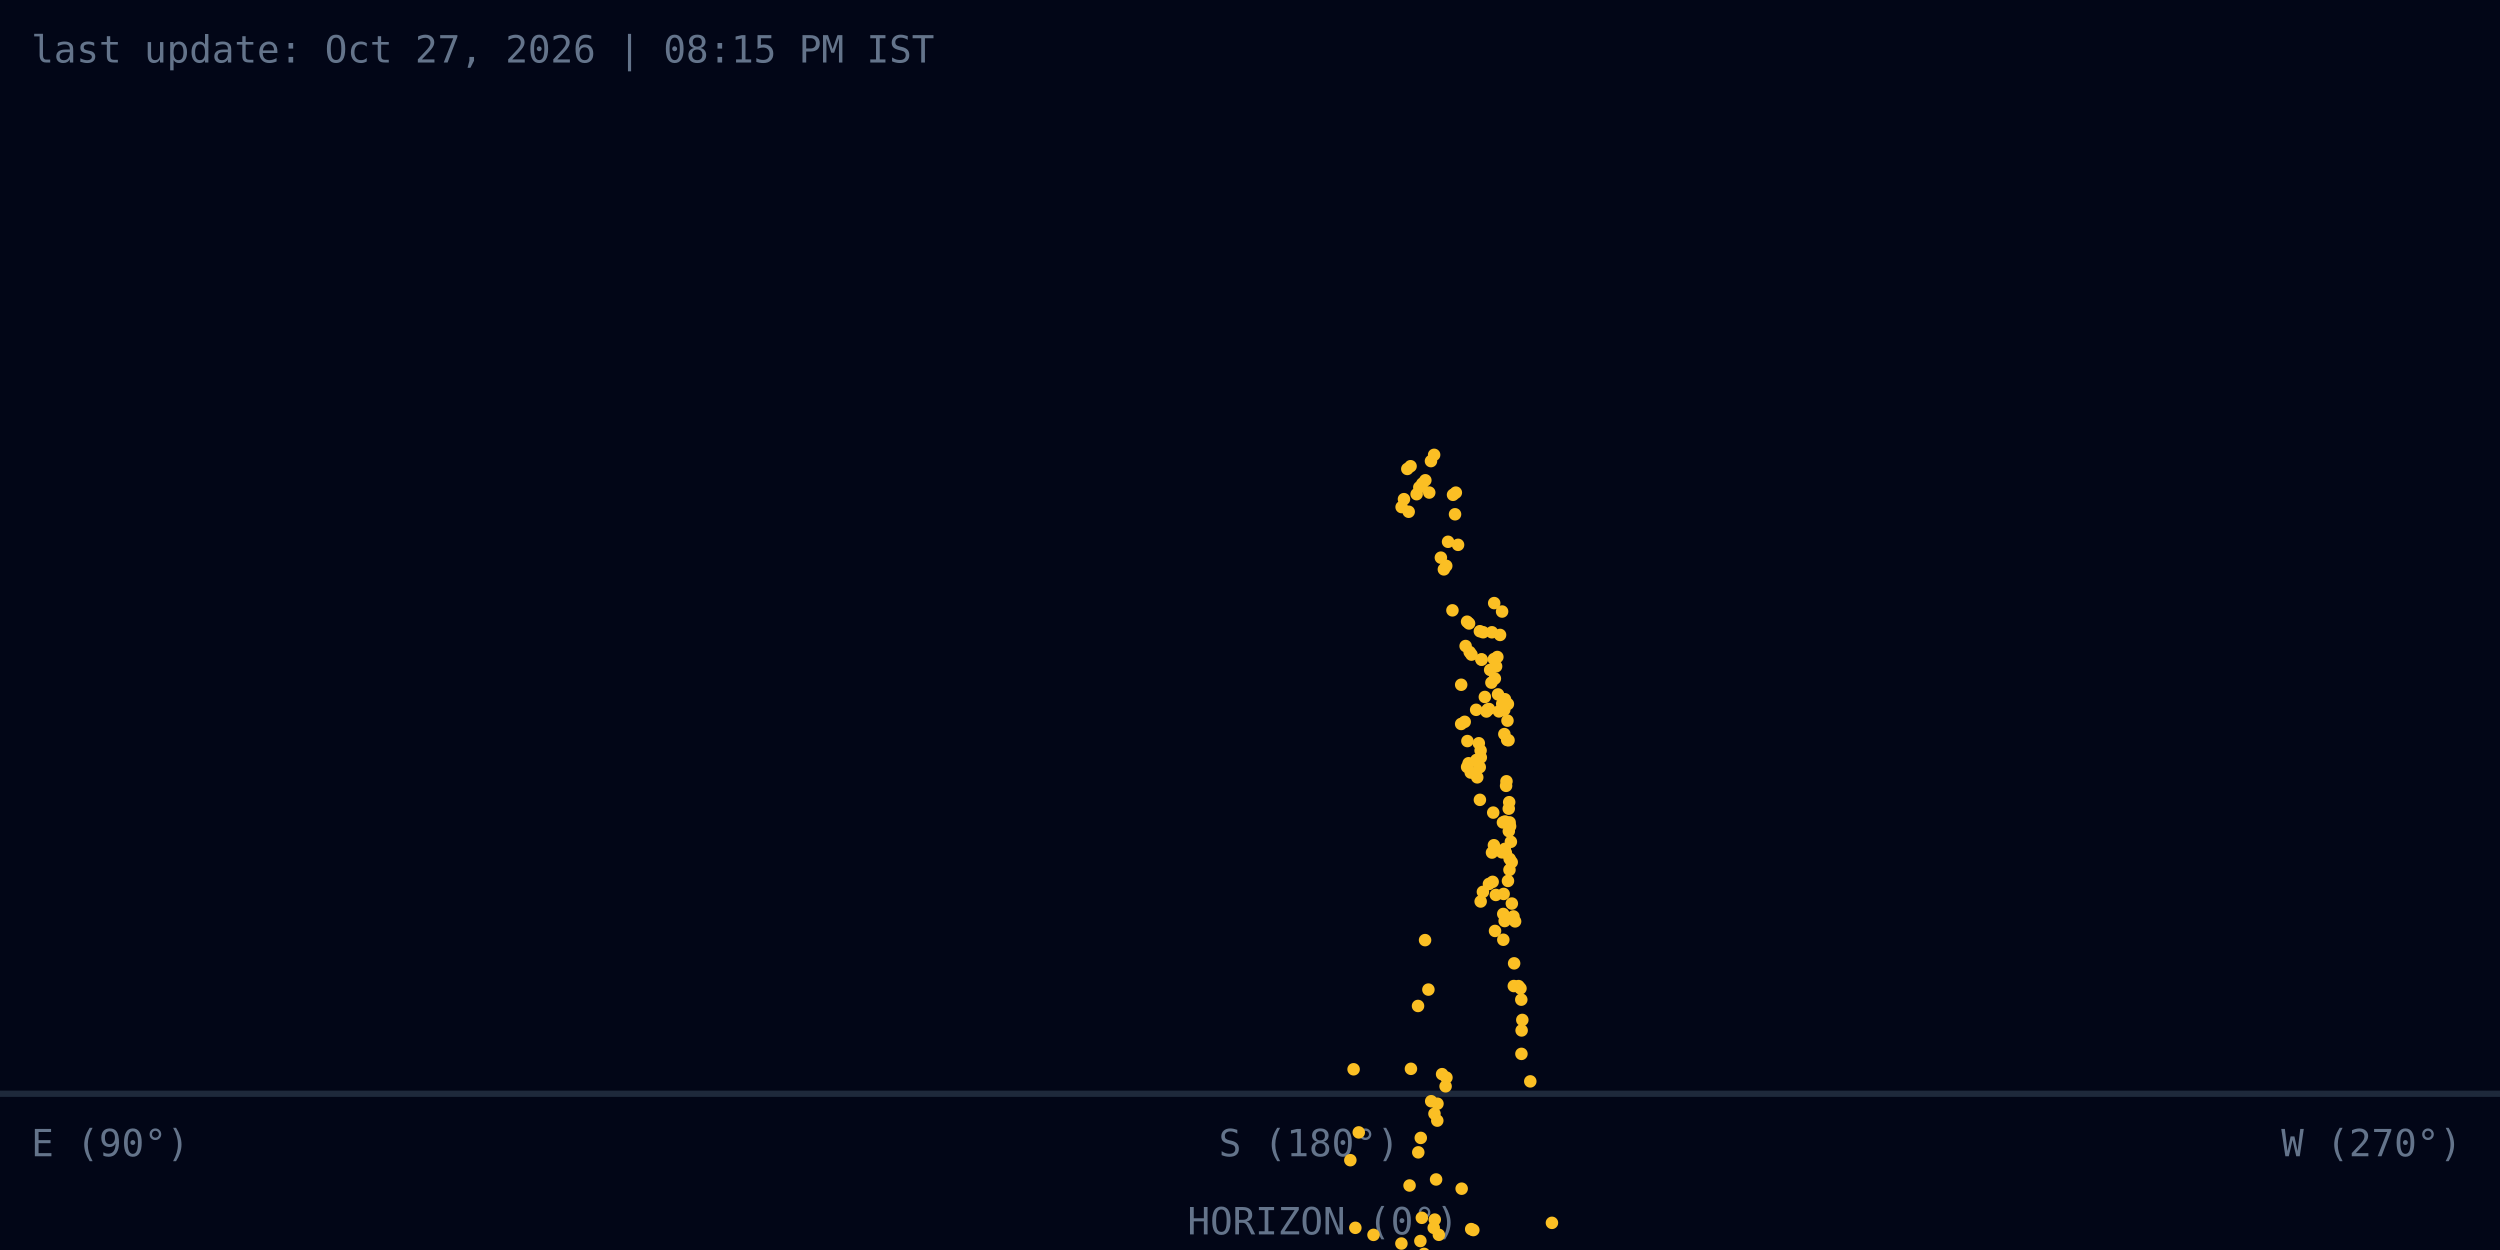
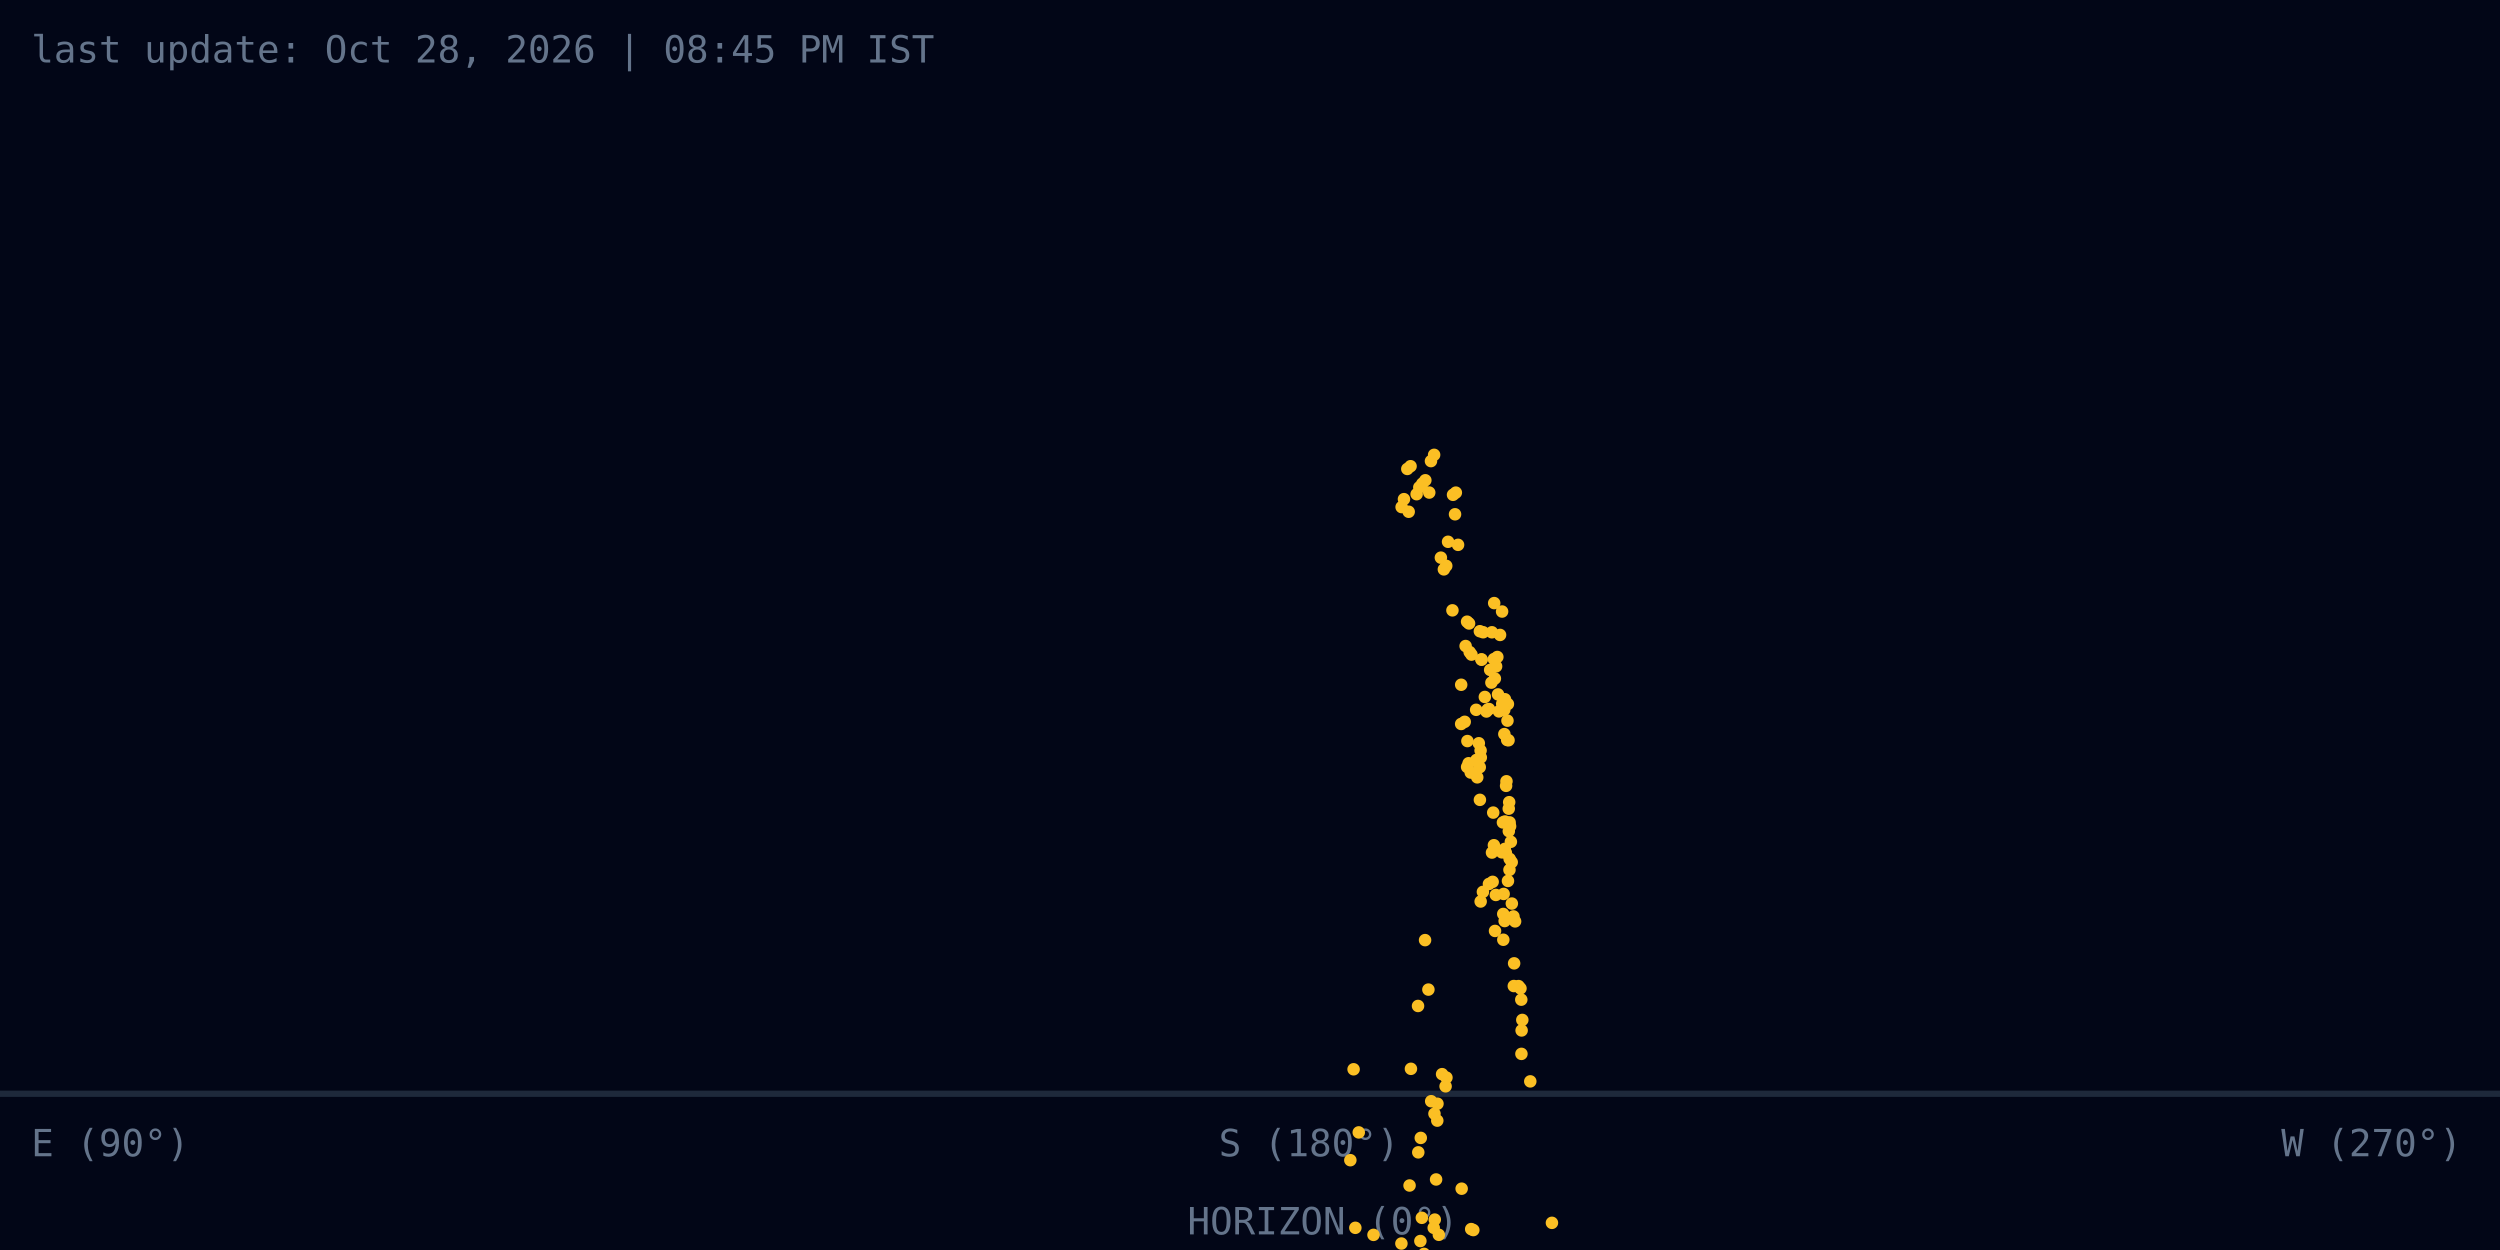
<svg xmlns="http://www.w3.org/2000/svg" width="800" height="400" viewBox="0 0 800 400">
  <rect width="800" height="400" fill="#020617" />
-   <text id="last-update" x="10" y="20" fill="#64748b" font-family="monospace">last update: Oct 27, 2026 | 08:15 PM IST</text>
+   <text id="last-update" x="10" y="20" fill="#64748b" font-family="monospace">last update: Oct 28, 2026 | 08:45 PM IST</text>
  <line x1="0" y1="350" x2="800" y2="350" stroke="#1e293b" stroke-width="2" />
  <text x="380" y="395" fill="#64748b" font-size="12" font-family="monospace">HORIZON (0°)</text>
  <text x="730" y="370" fill="#64748b" font-size="12" font-family="monospace">W (270°)</text>
  <text x="390" y="370" fill="#64748b" font-size="12" font-family="monospace">S (180°)</text>
  <text x="10" y="370" fill="#64748b" font-size="12" font-family="monospace">E (90°)</text>
  <g id="analemma-points">
    <circle cx=" 465.61" cy=" 164.57" r="2" fill="#fbbf24">
 </circle>
    <circle cx=" 467.57" cy=" 231.67" r="2" fill="#fbbf24">
 </circle>
    <circle cx=" 467.58" cy=" 219.12" r="2" fill="#fbbf24">
 </circle>
    <circle cx=" 468.71" cy=" 230.98" r="2" fill="#fbbf24">
 </circle>
    <circle cx=" 469.57" cy=" 237.14" r="2" fill="#fbbf24">
 </circle>
    <circle cx=" 469.00" cy=" 206.73" r="2" fill="#fbbf24">
 </circle>
    <circle cx=" 469.47" cy=" 198.94" r="2" fill="#fbbf24">
 </circle>
    <circle cx=" 470.10" cy=" 199.51" r="2" fill="#fbbf24">
 </circle>
    <circle cx=" 474.53" cy=" 285.41" r="2" fill="#fbbf24">
 </circle>
    <circle cx=" 472.47" cy=" 243.18" r="2" fill="#fbbf24">
 </circle>
    <circle cx=" 473.57" cy=" 255.95" r="2" fill="#fbbf24">
 </circle>
    <circle cx=" 473.22" cy=" 237.84" r="2" fill="#fbbf24">
 </circle>
    <circle cx=" 473.79" cy=" 240.17" r="2" fill="#fbbf24">
 </circle>
    <circle cx=" 473.56" cy=" 201.99" r="2" fill="#fbbf24">
 </circle>
    <circle cx=" 474.09" cy=" 210.99" r="2" fill="#fbbf24">
 </circle>
    <circle cx=" 478.41" cy=" 297.90" r="2" fill="#fbbf24">
 </circle>
    <circle cx=" 477.65" cy=" 282.19" r="2" fill="#fbbf24">
 </circle>
    <circle cx=" 477.44" cy=" 272.82" r="2" fill="#fbbf24">
 </circle>
    <circle cx=" 478.67" cy=" 286.38" r="2" fill="#fbbf24">
 </circle>
    <circle cx=" 478.05" cy=" 270.47" r="2" fill="#fbbf24">
 </circle>
    <circle cx=" 476.85" cy=" 214.37" r="2" fill="#fbbf24">
 </circle>
    <circle cx=" 477.25" cy=" 218.44" r="2" fill="#fbbf24">
 </circle>
    <circle cx=" 481.06" cy=" 300.72" r="2" fill="#fbbf24">
 </circle>
    <circle cx=" 481.04" cy=" 292.47" r="2" fill="#fbbf24">
 </circle>
    <circle cx=" 481.49" cy=" 294.73" r="2" fill="#fbbf24">
 </circle>
    <circle cx=" 481.17" cy=" 286.06" r="2" fill="#fbbf24">
 </circle>
    <circle cx=" 479.37" cy=" 222.21" r="2" fill="#fbbf24">
 </circle>
    <circle cx=" 479.67" cy=" 227.65" r="2" fill="#fbbf24">
 </circle>
    <circle cx=" 498.29" cy=" 411.31" r="2" fill="#fbbf24">
 </circle>
    <circle cx=" 498.34" cy=" 411.53" r="2" fill="#fbbf24">
 </circle>
    <circle cx=" 484.42" cy=" 315.53" r="2" fill="#fbbf24">
 </circle>
    <circle cx=" 486.86" cy=" 337.24" r="2" fill="#fbbf24">
 </circle>
    <circle cx=" 481.87" cy=" 272.88" r="2" fill="#fbbf24">
 </circle>
    <circle cx=" 482.55" cy=" 281.90" r="2" fill="#fbbf24">
 </circle>
    <circle cx=" 481.19" cy=" 226.61" r="2" fill="#fbbf24">
 </circle>
    <circle cx=" 481.39" cy=" 234.91" r="2" fill="#fbbf24">
 </circle>
    <circle cx=" 486.92" cy=" 329.74" r="2" fill="#fbbf24">
 </circle>
    <circle cx=" 483.03" cy=" 278.36" r="2" fill="#fbbf24">
 </circle>
    <circle cx=" 483.79" cy=" 289.14" r="2" fill="#fbbf24">
 </circle>
    <circle cx=" 485.93" cy=" 315.55" r="2" fill="#fbbf24">
 </circle>
    <circle cx=" 484.30" cy=" 293.26" r="2" fill="#fbbf24">
 </circle>
    <circle cx=" 482.30" cy=" 236.80" r="2" fill="#fbbf24">
 </circle>
    <circle cx=" 482.80" cy=" 258.78" r="2" fill="#fbbf24">
 </circle>
    <circle cx=" 501.22" cy=" 413.90" r="2" fill="#fbbf24">
 </circle>
    <circle cx=" 489.69" cy=" 346.04" r="2" fill="#fbbf24">
 </circle>
    <circle cx=" 486.81" cy=" 319.89" r="2" fill="#fbbf24">
 </circle>
    <circle cx=" 484.83" cy=" 294.84" r="2" fill="#fbbf24">
 </circle>
    <circle cx=" 486.55" cy=" 316.29" r="2" fill="#fbbf24">
 </circle>
    <circle cx=" 482.73" cy=" 236.88" r="2" fill="#fbbf24">
 </circle>
    <circle cx=" 483.48" cy=" 269.37" r="2" fill="#fbbf24">
 </circle>
    <circle cx=" 496.62" cy=" 391.31" r="2" fill="#fbbf24">
 </circle>
    <circle cx=" 483.75" cy=" 275.90" r="2" fill="#fbbf24">
 </circle>
    <circle cx=" 483.23" cy=" 264.40" r="2" fill="#fbbf24">
 </circle>
    <circle cx=" 482.94" cy=" 256.70" r="2" fill="#fbbf24">
 </circle>
    <circle cx=" 483.08" cy=" 263.17" r="2" fill="#fbbf24">
 </circle>
    <circle cx=" 482.53" cy=" 225.29" r="2" fill="#fbbf24">
 </circle>
    <circle cx=" 482.39" cy=" 230.61" r="2" fill="#fbbf24">
 </circle>
    <circle cx=" 487.14" cy=" 326.38" r="2" fill="#fbbf24">
 </circle>
    <circle cx=" 482.82" cy=" 265.96" r="2" fill="#fbbf24">
 </circle>
    <circle cx=" 483.09" cy=" 274.84" r="2" fill="#fbbf24">
 </circle>
    <circle cx=" 482.07" cy=" 250.01" r="2" fill="#fbbf24">
 </circle>
    <circle cx=" 481.95" cy=" 251.47" r="2" fill="#fbbf24">
 </circle>
    <circle cx=" 481.58" cy=" 223.76" r="2" fill="#fbbf24">
 </circle>
    <circle cx=" 481.36" cy=" 227.15" r="2" fill="#fbbf24">
 </circle>
    <circle cx=" 484.52" cy=" 308.27" r="2" fill="#fbbf24">
 </circle>
    <circle cx=" 481.59" cy=" 262.88" r="2" fill="#fbbf24">
 </circle>
    <circle cx=" 480.71" cy=" 225.23" r="2" fill="#fbbf24">
 </circle>
    <circle cx=" 481.54" cy=" 271.65" r="2" fill="#fbbf24">
 </circle>
    <circle cx=" 480.94" cy=" 263.18" r="2" fill="#fbbf24">
 </circle>
    <circle cx=" 480.67" cy=" 195.69" r="2" fill="#fbbf24">
 </circle>
    <circle cx=" 480.02" cy=" 203.18" r="2" fill="#fbbf24">
 </circle>
    <circle cx=" 480.62" cy=" 272.75" r="2" fill="#fbbf24">
 </circle>
    <circle cx=" 479.15" cy=" 210.24" r="2" fill="#fbbf24">
 </circle>
    <circle cx=" 478.75" cy=" 213.23" r="2" fill="#fbbf24">
 </circle>
    <circle cx=" 478.36" cy=" 217.14" r="2" fill="#fbbf24">
 </circle>
    <circle cx=" 478.05" cy=" 210.91" r="2" fill="#fbbf24">
 </circle>
    <circle cx=" 478.14" cy=" 192.99" r="2" fill="#fbbf24">
 </circle>
    <circle cx=" 477.41" cy=" 202.33" r="2" fill="#fbbf24">
 </circle>
    <circle cx=" 477.83" cy=" 260.03" r="2" fill="#fbbf24">
 </circle>
    <circle cx=" 476.48" cy=" 226.89" r="2" fill="#fbbf24">
 </circle>
    <circle cx=" 476.07" cy=" 227.06" r="2" fill="#fbbf24">
 </circle>
    <circle cx=" 475.66" cy=" 227.68" r="2" fill="#fbbf24">
 </circle>
    <circle cx=" 475.15" cy=" 223.03" r="2" fill="#fbbf24">
 </circle>
    <circle cx=" 474.61" cy=" 202.32" r="2" fill="#fbbf24">
 </circle>
    <circle cx=" 474.09" cy=" 211.11" r="2" fill="#fbbf24">
 </circle>
    <circle cx=" 476.46" cy=" 282.87" r="2" fill="#fbbf24">
 </circle>
    <circle cx=" 473.86" cy=" 242.39" r="2" fill="#fbbf24">
 </circle>
    <circle cx=" 473.52" cy=" 245.50" r="2" fill="#fbbf24">
 </circle>
    <circle cx=" 472.37" cy=" 227.14" r="2" fill="#fbbf24">
 </circle>
    <circle cx=" 472.72" cy=" 248.75" r="2" fill="#fbbf24">
 </circle>
    <circle cx=" 470.88" cy=" 209.48" r="2" fill="#fbbf24">
 </circle>
    <circle cx=" 470.29" cy=" 208.66" r="2" fill="#fbbf24">
 </circle>
    <circle cx=" 473.81" cy=" 288.48" r="2" fill="#fbbf24">
 </circle>
    <circle cx=" 470.64" cy=" 247.22" r="2" fill="#fbbf24">
 </circle>
    <circle cx=" 469.96" cy=" 244.24" r="2" fill="#fbbf24">
 </circle>
    <circle cx=" 469.48" cy=" 245.43" r="2" fill="#fbbf24">
 </circle>
    <circle cx=" 466.58" cy=" 174.35" r="2" fill="#fbbf24">
 </circle>
    <circle cx=" 465.87" cy=" 157.64" r="2" fill="#fbbf24">
 </circle>
    <circle cx=" 464.97" cy=" 158.34" r="2" fill="#fbbf24">
 </circle>
    <circle cx=" 464.78" cy=" 195.31" r="2" fill="#fbbf24">
 </circle>
    <circle cx=" 463.38" cy=" 173.37" r="2" fill="#fbbf24">
 </circle>
    <circle cx=" 462.80" cy=" 181.08" r="2" fill="#fbbf24">
 </circle>
    <circle cx=" 462.04" cy=" 182.20" r="2" fill="#fbbf24">
 </circle>
    <circle cx=" 461.08" cy=" 178.45" r="2" fill="#fbbf24">
 </circle>
    <circle cx=" 458.92" cy=" 145.55" r="2" fill="#fbbf24">
 </circle>
    <circle cx=" 457.91" cy=" 147.55" r="2" fill="#fbbf24">
 </circle>
    <circle cx=" 457.36" cy=" 157.62" r="2" fill="#fbbf24">
 </circle>
    <circle cx=" 456.11" cy=" 153.69" r="2" fill="#fbbf24">
 </circle>
    <circle cx=" 455.13" cy=" 154.77" r="2" fill="#fbbf24">
 </circle>
    <circle cx=" 454.18" cy=" 155.94" r="2" fill="#fbbf24">
 </circle>
    <circle cx=" 453.32" cy=" 158.14" r="2" fill="#fbbf24">
 </circle>
    <circle cx=" 451.38" cy=" 149.19" r="2" fill="#fbbf24">
 </circle>
    <circle cx=" 450.34" cy=" 150.06" r="2" fill="#fbbf24">
 </circle>
    <circle cx=" 450.78" cy=" 163.76" r="2" fill="#fbbf24">
 </circle>
    <circle cx=" 449.27" cy=" 159.73" r="2" fill="#fbbf24">
 </circle>
    <circle cx=" 448.52" cy=" 162.26" r="2" fill="#fbbf24">
 </circle>
    <circle cx=" 20.26" cy=" 571.97" r="2" fill="#fbbf24">
 </circle>
    <circle cx=" 74.33" cy=" 546.37" r="2" fill="#fbbf24">
 </circle>
    <circle cx=" 471.46" cy=" 393.62" r="2" fill="#fbbf24">
 </circle>
    <circle cx=" 470.78" cy=" 393.31" r="2" fill="#fbbf24">
 </circle>
    <circle cx=" 495.37" cy=" 503.27" r="2" fill="#fbbf24">
 </circle>
    <circle cx=" 467.73" cy=" 380.38" r="2" fill="#fbbf24">
 </circle>
    <circle cx=" 462.86" cy=" 344.83" r="2" fill="#fbbf24">
 </circle>
    <circle cx=" 462.59" cy=" 347.62" r="2" fill="#fbbf24">
 </circle>
    <circle cx=" 461.47" cy=" 343.73" r="2" fill="#fbbf24">
 </circle>
    <circle cx=" 456.02" cy=" 300.84" r="2" fill="#fbbf24">
 </circle>
    <circle cx=" 457.09" cy=" 316.67" r="2" fill="#fbbf24">
 </circle>
    <circle cx=" 469.47" cy=" 420.03" r="2" fill="#fbbf24">
 </circle>
    <circle cx=" 459.99" cy=" 353.19" r="2" fill="#fbbf24">
 </circle>
    <circle cx=" 459.93" cy=" 358.60" r="2" fill="#fbbf24">
 </circle>
    <circle cx=" 459.03" cy=" 356.39" r="2" fill="#fbbf24">
 </circle>
    <circle cx=" 457.98" cy=" 352.39" r="2" fill="#fbbf24">
 </circle>
    <circle cx=" 453.77" cy=" 321.91" r="2" fill="#fbbf24">
 </circle>
    <circle cx=" 459.55" cy=" 377.43" r="2" fill="#fbbf24">
 </circle>
    <circle cx=" 471.53" cy=" 461.85" r="2" fill="#fbbf24">
 </circle>
    <circle cx=" 460.43" cy=" 395.14" r="2" fill="#fbbf24">
 </circle>
    <circle cx=" 459.13" cy=" 390.27" r="2" fill="#fbbf24">
 </circle>
    <circle cx=" 458.79" cy=" 392.90" r="2" fill="#fbbf24">
 </circle>
    <circle cx=" 454.65" cy=" 364.13" r="2" fill="#fbbf24">
 </circle>
    <circle cx=" 451.50" cy=" 342.02" r="2" fill="#fbbf24">
 </circle>
    <circle cx=" 453.85" cy=" 368.75" r="2" fill="#fbbf24">
 </circle>
    <circle cx=" 467.51" cy=" 471.07" r="2" fill="#fbbf24">
 </circle>
    <circle cx=" 454.99" cy=" 389.70" r="2" fill="#fbbf24">
 </circle>
    <circle cx=" 455.71" cy=" 401.24" r="2" fill="#fbbf24">
 </circle>
    <circle cx=" 454.52" cy=" 397.13" r="2" fill="#fbbf24">
 </circle>
    <circle cx=" 455.98" cy=" 414.56" r="2" fill="#fbbf24">
 </circle>
    <circle cx=" 451.06" cy=" 379.36" r="2" fill="#fbbf24">
 </circle>
    <circle cx=" 455.70" cy=" 423.59" r="2" fill="#fbbf24">
 </circle>
    <circle cx=" 482.79" cy=" 553.38" r="2" fill="#fbbf24">
 </circle>
    <circle cx=" 459.54" cy=" 468.02" r="2" fill="#fbbf24">
 </circle>
    <circle cx=" 462.80" cy=" 493.17" r="2" fill="#fbbf24">
 </circle>
    <circle cx=" 456.72" cy=" 459.61" r="2" fill="#fbbf24">
 </circle>
    <circle cx=" 448.45" cy=" 397.93" r="2" fill="#fbbf24">
 </circle>
    <circle cx=" 451.44" cy=" 429.90" r="2" fill="#fbbf24">
 </circle>
    <circle cx=" 483.33" cy=" 577.31" r="2" fill="#fbbf24">
 </circle>
    <circle cx=" 457.19" cy=" 485.98" r="2" fill="#fbbf24">
 </circle>
    <circle cx=" 458.77" cy=" 501.95" r="2" fill="#fbbf24">
 </circle>
    <circle cx=" 458.66" cy=" 507.06" r="2" fill="#fbbf24">
 </circle>
    <circle cx=" 455.29" cy=" 490.82" r="2" fill="#fbbf24">
 </circle>
    <circle cx=" 449.40" cy=" 450.08" r="2" fill="#fbbf24">
 </circle>
    <circle cx=" 451.11" cy=" 471.34" r="2" fill="#fbbf24">
 </circle>
    <circle cx=" 507.92" cy=" 618.72" r="2" fill="#fbbf24">
 </circle>
    <circle cx=" 457.53" cy=" 530.58" r="2" fill="#fbbf24">
 </circle>
    <circle cx=" 443.32" cy=" 419.49" r="2" fill="#fbbf24">
 </circle>
    <circle cx=" 441.09" cy=" 404.11" r="2" fill="#fbbf24">
 </circle>
    <circle cx=" 439.52" cy=" 395.16" r="2" fill="#fbbf24">
 </circle>
    <circle cx=" 433.15" cy=" 342.17" r="2" fill="#fbbf24">
 </circle>
    <circle cx=" 434.80" cy=" 362.37" r="2" fill="#fbbf24">
 </circle>
    <circle cx=" 449.04" cy=" 512.18" r="2" fill="#fbbf24">
 </circle>
    <circle cx=" 438.74" cy=" 413.08" r="2" fill="#fbbf24">
 </circle>
    <circle cx=" 439.37" cy=" 426.64" r="2" fill="#fbbf24">
 </circle>
    <circle cx=" 438.60" cy=" 425.35" r="2" fill="#fbbf24">
 </circle>
    <circle cx=" 436.66" cy=" 411.17" r="2" fill="#fbbf24">
 </circle>
    <circle cx=" 432.11" cy=" 371.26" r="2" fill="#fbbf24">
 </circle>
    <circle cx=" 433.71" cy=" 392.90" r="2" fill="#fbbf24">
 </circle>
    <circle cx=" 441.39" cy=" 492.84" r="2" fill="#fbbf24">
 </circle>
    <circle cx=" 438.62" cy=" 465.26" r="2" fill="#fbbf24">
 </circle>
+     <circle cx=" 439.66" cy=" 489.97" r="2" fill="#fbbf24">
+  </circle>
  </g>
</svg>
